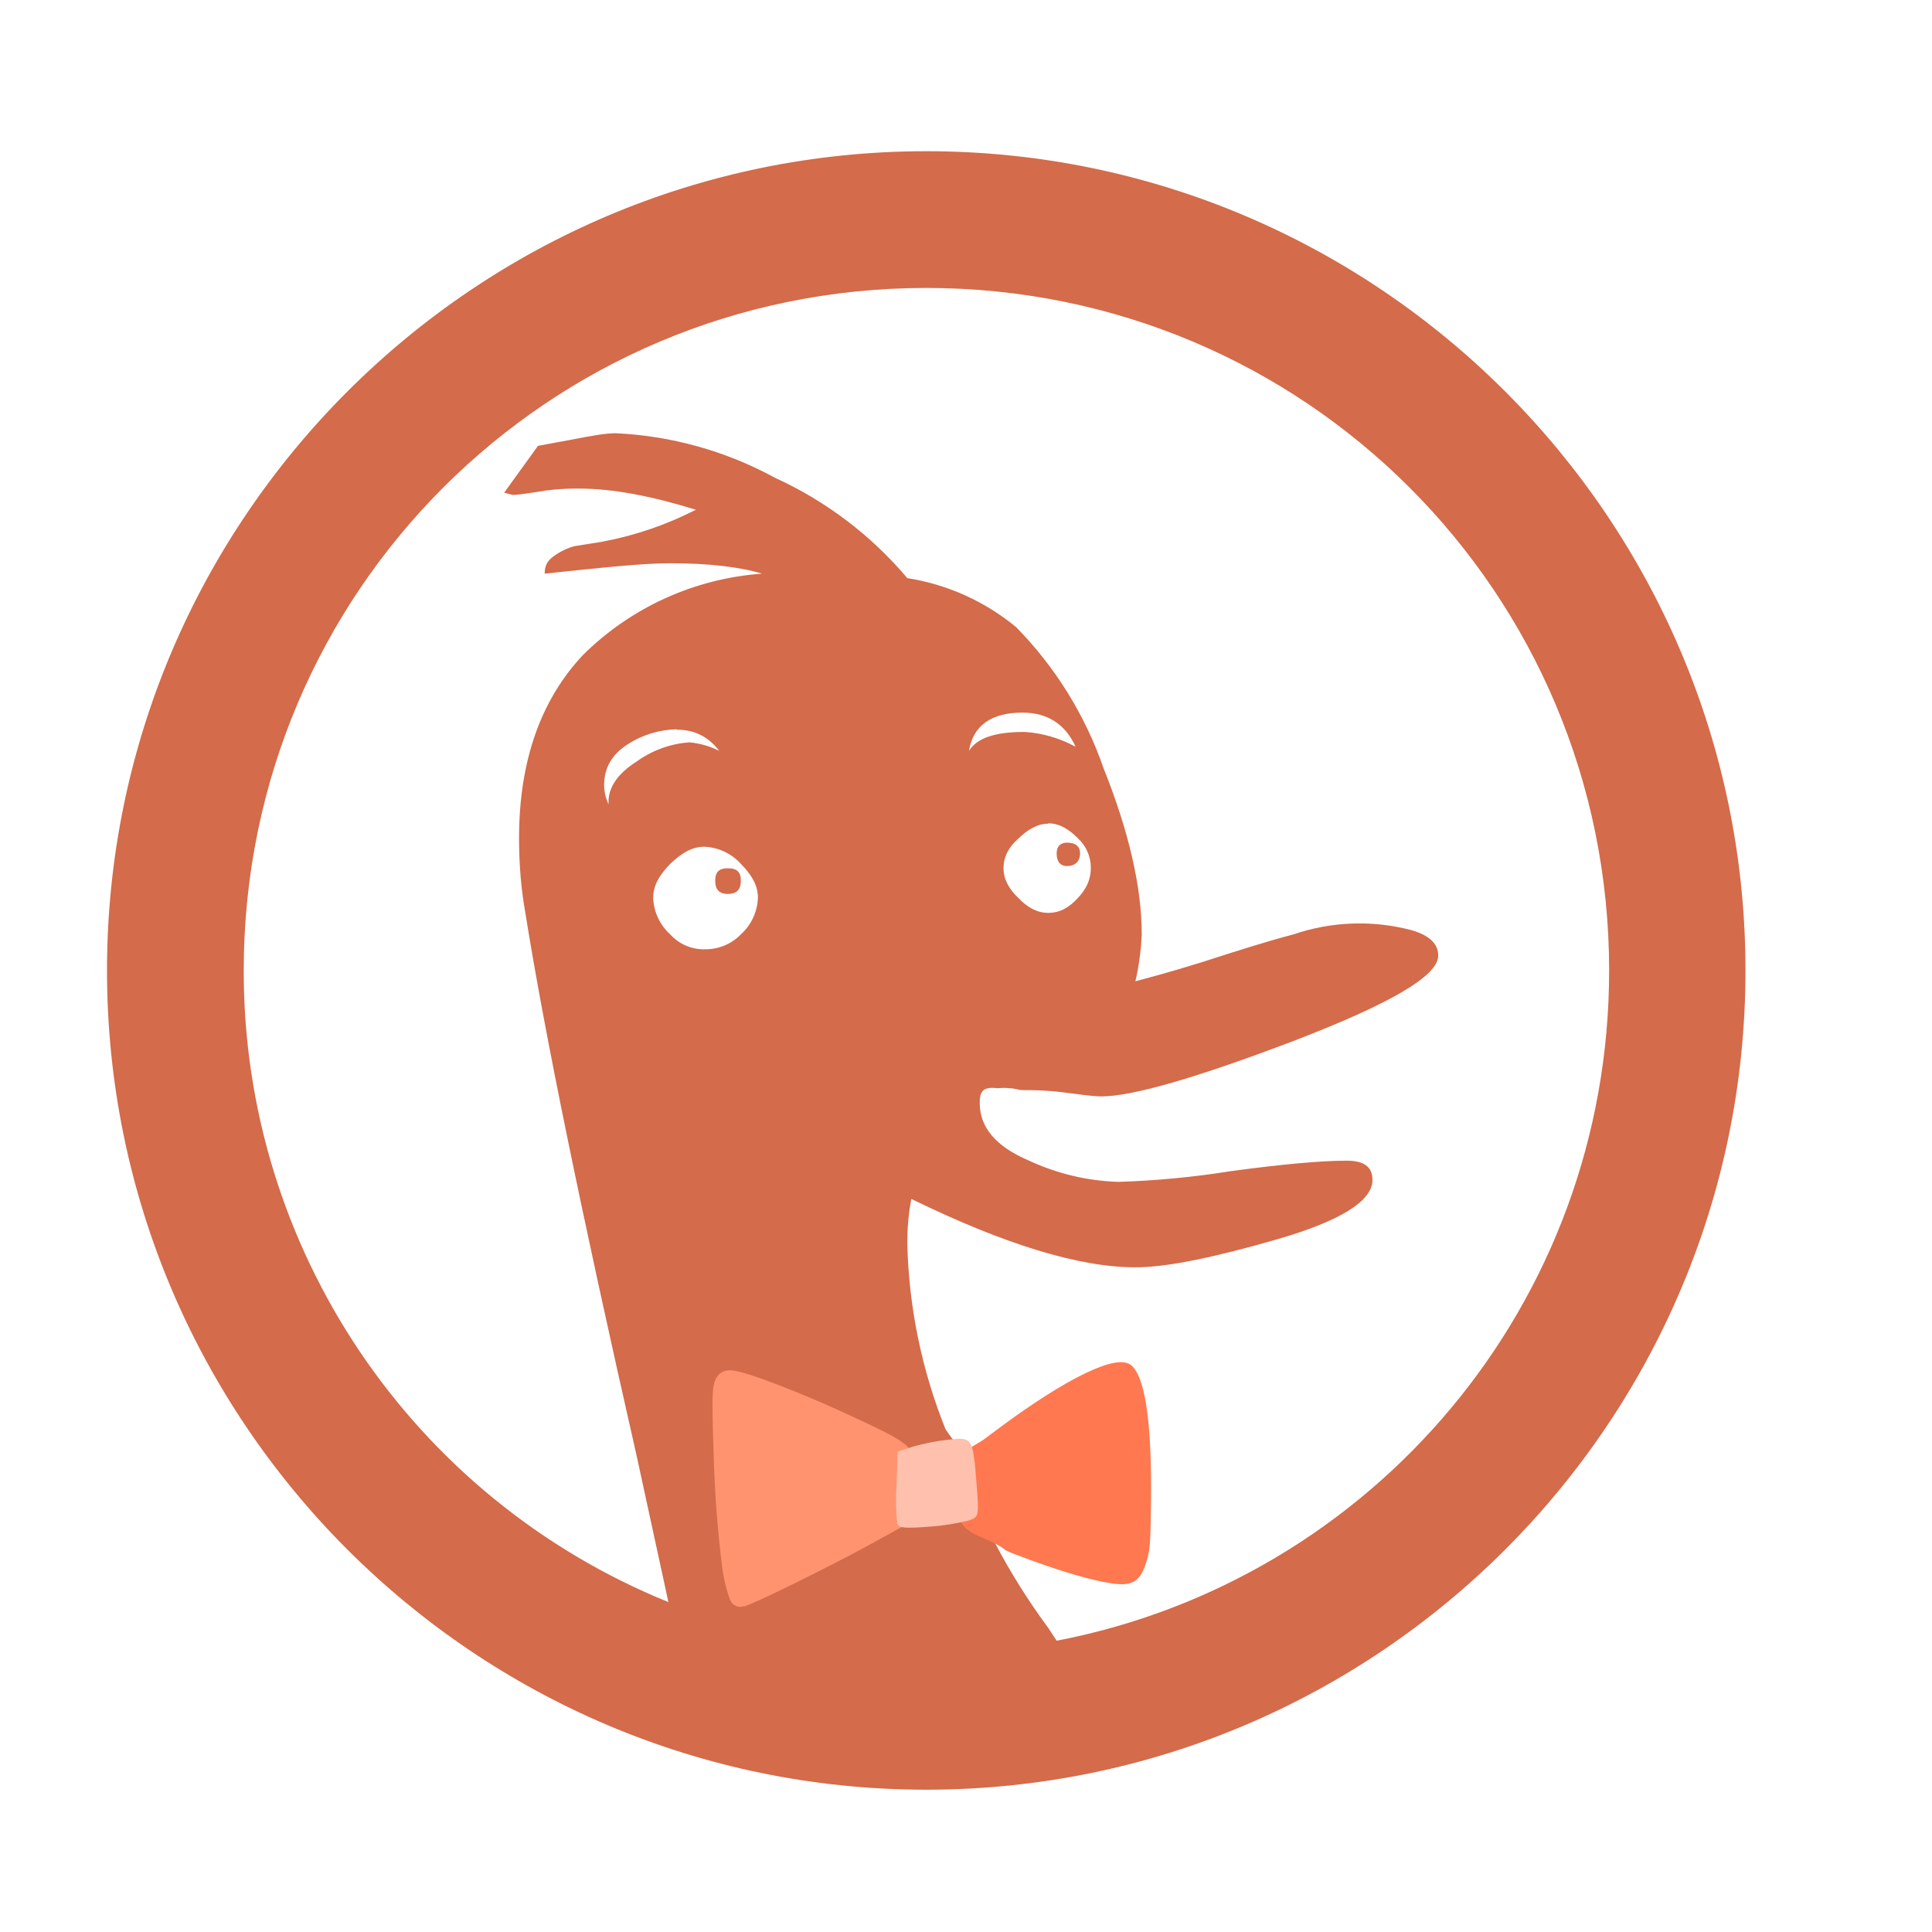
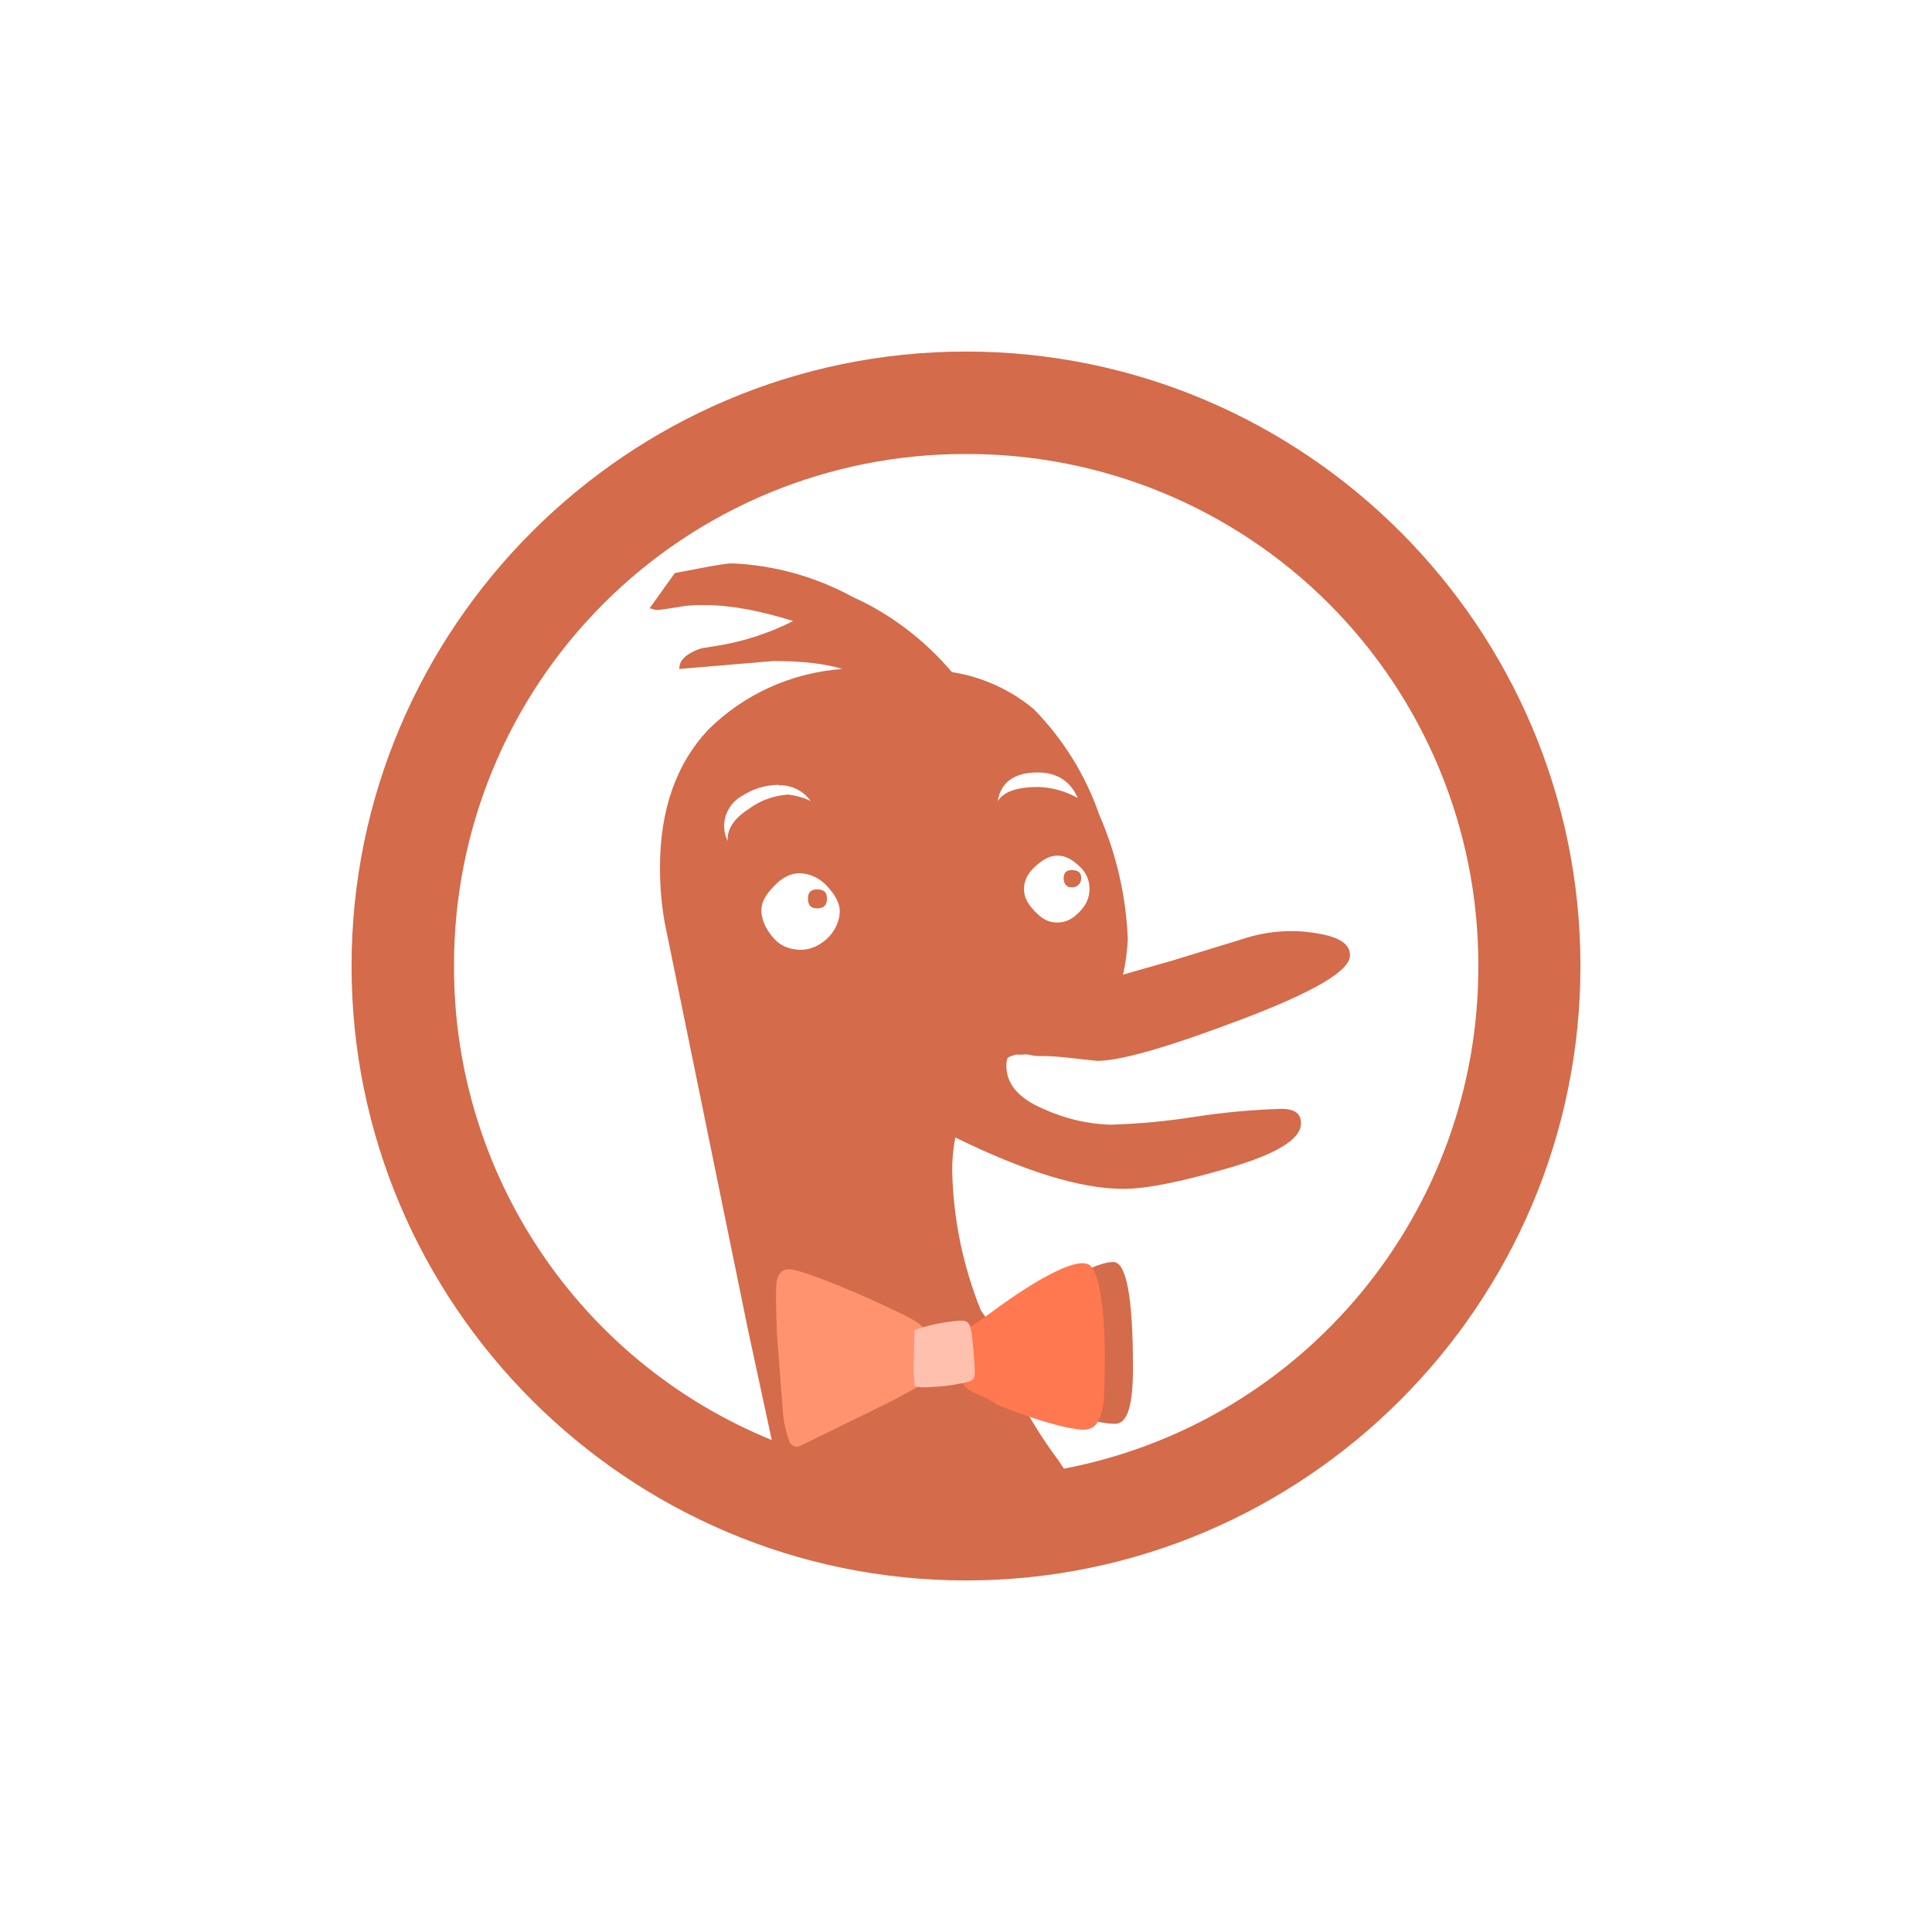
- <svg xmlns="http://www.w3.org/2000/svg" viewBox="0 0 5.2 5.2" width="52" height="52">
-   <path d="M2.595.452C1.38.452.39 1.442.39 2.657c0 1.216.99 2.205 2.205 2.205 1.216 0 2.205-.989 2.205-2.205C4.8 1.442 3.811.452 2.595.452zm0 .368c1.018 0 1.838.82 1.838 1.837 0 .898-.638 1.641-1.487 1.804l-.023-.035a1.75 1.75 0 0 1-.144-.23c.174.07.29.104.35.104.044 0 .064-.066.064-.201 0-.253-.023-.38-.07-.38-.067 0-.194.075-.39.225-.06-.01-.061-.016-.086-.052a1.431 1.431 0 0 1-.103-.5c0-.04.003-.08.011-.12.25.122.451.184.603.184.084 0 .21-.026.38-.075s.258-.103.258-.16c0-.036-.023-.052-.07-.052-.07 0-.177.01-.31.028a2.392 2.392 0 0 1-.304.029.615.615 0 0 1-.24-.057c-.09-.038-.133-.09-.133-.155 0-.014.001-.023.006-.03a.023.023 0 0 1 .017-.01.063.063 0 0 1 .023 0c.008 0 .02-.002.034 0 .014 0 .024.005.035.005.024 0 .062 0 .109.006s.082.011.103.011c.084 0 .256-.05.517-.149.26-.1.39-.175.39-.23 0-.032-.024-.055-.074-.069a.55.55 0 0 0-.316.012c-.076.02-.157.046-.247.075-.09.028-.148.043-.178.051a.69.69 0 0 0 .017-.126c0-.128-.035-.278-.103-.448a1.017 1.017 0 0 0-.235-.379.608.608 0 0 0-.293-.132 1.021 1.021 0 0 0-.356-.27.991.991 0 0 0-.43-.12c-.025 0-.065.007-.116.017l-.092.017-.091.126.022.006c.02 0 .053-.006.092-.012.04-.005.067-.005.086-.005.093 0 .196.02.316.057a.93.93 0 0 1-.252.086l-.075.012a.172.172 0 0 0-.057.028c-.018.013-.023.028-.023.046.152-.016.262-.028.338-.028.104 0 .188.01.247.028a.762.762 0 0 0-.482.219c-.113.12-.172.285-.172.493 0 .074.006.139.017.201.052.326.152.812.299 1.459l.086.396a1.832 1.832 0 0 1-1.143-1.7C.758 1.64 1.578.82 2.595.82zm.259 1.143c.068 0 .116.032.143.092a.329.329 0 0 0-.137-.04c-.08 0-.128.016-.15.051.011-.068.06-.103.144-.103zm-.93.046c.051 0 .087.022.114.057a.228.228 0 0 0-.08-.023.276.276 0 0 0-.143.052c-.052.033-.078.072-.075.115a.122.122 0 0 1-.012-.052c0-.046.021-.083.064-.11a.25.25 0 0 1 .132-.04zm.999.252c.032 0 .057.017.08.04a.108.108 0 0 1 .035.08c0 .031-.012.057-.035.081-.023.025-.047.04-.08.04-.03 0-.056-.015-.08-.04-.025-.024-.04-.05-.04-.08 0-.032.015-.058.04-.08.024-.023.05-.04.08-.04zm.051.052c-.018 0-.028.01-.028.029 0 .021.009.034.028.034.022 0 .035-.013.035-.034 0-.02-.013-.029-.035-.029zm-.976.011a.14.14 0 0 1 .098.046c.029.03.046.057.046.092a.14.14 0 0 1-.046.098.133.133 0 0 1-.098.04.121.121 0 0 1-.092-.04.14.14 0 0 1-.046-.098c0-.035.018-.063.046-.092.03-.028.057-.046.092-.046zm.063.058c-.024 0-.034.01-.034.034 0 .022.01.035.034.035.025 0 .035-.013.035-.035 0-.024-.01-.034-.035-.034z" style="fill:#d46b4a;fill-opacity:1;stroke-width:.184" transform="translate(-.102 -.045)" />
-   <path style="opacity:1;fill:#ff9370;fill-opacity:1;stroke:#ff9370;stroke-width:.06;stroke-linecap:round;stroke-linejoin:round;stroke-miterlimit:4;stroke-dasharray:none;stroke-opacity:1;paint-order:normal" d="M2.075 4.255a3.06 3.06 0 0 1-.022-.289c-.006-.182-.005-.203.013-.203.03 0 .192.062.335.13.11.051.132.066.132.088 0 .014.003.05.007.078l.007.052-.122.067c-.11.06-.317.162-.33.162a.375.375 0 0 1-.02-.085z" transform="translate(-.102 -.045)" />
-   <path style="opacity:1;fill:#ff784f;fill-opacity:1;stroke:#ff784f;stroke-width:.221;stroke-linecap:round;stroke-linejoin:round;stroke-miterlimit:4;stroke-dasharray:none;stroke-opacity:1;paint-order:stroke markers fill" d="M30.812 42.933c-.517-.095-1.15-.283-2.01-.594-.322-.117-.621-.232-.66-.26-.365-.299-.914-.374-1.117-.652-.406-.554-.356-1.01-.198-1.502.099-.31.386-.41.724-.633l.44-.327c1.788-1.328 3.139-1.981 3.433-1.66.336.367.492 1.603.464 3.655-.014 1.004-.024 1.148-.092 1.399-.165.603-.324.696-.984.574z" transform="matrix(.1 0 0 .1 -.102 -.045)" />
-   <path style="opacity:1;fill:#ffc1ad;fill-opacity:1;stroke:#ffc1ad;stroke-width:0;stroke-linecap:round;stroke-linejoin:round;stroke-miterlimit:4;stroke-dasharray:none;stroke-opacity:1;paint-order:normal" d="M2.517 4.146a.577.577 0 0 1-.002-.104l.003-.09.04-.013a.573.573 0 0 1 .096-.019c.067-.007.066-.008.077.125.006.081.005.083-.02.092a.61.61 0 0 1-.106.017c-.067.005-.083.004-.088-.008z" transform="translate(-.102 -.045)" />
+ <svg xmlns="http://www.w3.org/2000/svg" viewBox="0 0 5.6 5.6" width="56" height="56">
+   <path d="M2.8 1.019c-.981 0-1.781.8-1.781 1.781s.8 1.781 1.781 1.781S4.581 3.782 4.581 2.8 3.782 1.019 2.8 1.019zm0 .297A1.48 1.48 0 0 1 4.285 2.8a1.48 1.48 0 0 1-1.201 1.457l-.019-.028c-.044-.059-.082-.121-.116-.186.141.057.234.084.283.084.036 0 .052-.053.052-.162 0-.204-.019-.307-.057-.307-.054 0-.157.061-.315.182-.048-.008-.049-.013-.069-.042-.052-.129-.08-.265-.083-.404a.49.49 0 0 1 .009-.097c.202.099.364.149.487.149.068 0 .17-.021.307-.061s.208-.083.208-.129c0-.029-.019-.042-.057-.042a2.08 2.08 0 0 0-.25.023 1.93 1.93 0 0 1-.246.023c-.067-.002-.133-.018-.194-.046-.073-.031-.107-.073-.107-.125 0-.011.001-.019.005-.024.02-.009.026-.009.032-.008s.016-.002.027 0 .019.004.028.004a.66.66 0 0 1 .088.005l.083.009c.068 0 .207-.04.418-.12s.315-.141.315-.186c0-.026-.019-.044-.06-.056-.084-.022-.173-.018-.255.01l-.199.061-.144.041c.008-.033.012-.067.014-.102a1 1 0 0 0-.083-.362.82.82 0 0 0-.19-.306.49.49 0 0 0-.237-.107c-.079-.093-.177-.168-.288-.218a.8.8 0 0 0-.347-.097c-.02 0-.052.006-.094.014l-.074.014-.073.102.018.005c.016 0 .043-.005.074-.01s.054-.004.069-.004c.075 0 .158.016.255.046a.75.75 0 0 1-.204.069l-.061.01c-.017.005-.032.012-.046.023s-.019.023-.019.037l.273-.023c.084 0 .152.008.199.023-.147.011-.285.073-.389.177-.091.097-.139.23-.139.398 0 .06.005.112.014.162l.241 1.178.069.32A1.48 1.48 0 0 1 1.316 2.8 1.48 1.48 0 0 1 2.8 1.316zm.209.923c.055 0 .094.026.115.074-.034-.019-.072-.03-.111-.032-.065 0-.103.013-.121.041.009-.055.048-.083.116-.083zm-.751.037a.11.11 0 0 1 .092.046c-.02-.01-.042-.016-.065-.019-.042.003-.082.017-.115.042-.042.027-.063.058-.061.093-.006-.013-.01-.027-.01-.042a.1.1 0 0 1 .052-.089c.032-.021.069-.032.107-.032zm.807.204c.026 0 .046.014.065.032s.028.04.028.065-.01.046-.028.065-.038.032-.065.032S3.02 2.663 3 2.642s-.032-.04-.032-.065.012-.047.032-.065.04-.032.065-.032zm.041.042c-.015 0-.023.008-.023.023s.007.027.023.027.028-.01.028-.027-.01-.023-.028-.023zm-.788.009c.03.001.059.015.079.037s.037.046.037.074-.015.059-.037.079-.049.033-.079.032-.055-.011-.074-.032-.036-.049-.037-.079.015-.051.037-.074.046-.037.074-.037zm.051.047c-.019 0-.027.008-.027.027s.008.028.027.028.028-.01.028-.028-.008-.027-.028-.027z" fill="#d46b4a" />
+   <g stroke-linejoin="round">
+     <path d="M2.294 4.1l-.018-.233c-.005-.147-.004-.164.01-.164.024 0 .155.05.271.105.089.041.107.053.107.071 0 .011.002.04.006.063l.006.042-.099.054-.267.131c-.008-.022-.013-.045-.016-.069z" fill="#ff9370" stroke="#ff9370" paint-order="normal" stroke-width=".048" />
+     <path d="M3.106 4.131c-.042-.008-.093-.023-.162-.048l-.053-.021c-.029-.024-.074-.03-.09-.053-.033-.045-.029-.082-.016-.121.008-.025.031-.033.058-.051l.036-.026c.144-.107.254-.16.277-.134s.04.129.037.295c-.001.081-.002.093-.007.113-.013.049-.026.056-.079.046z" fill="#ff784f" stroke="#ff784f" paint-order="stroke markers fill" stroke-width=".018" />
+   </g>
+   <path d="M2.651 4.012c-.003-.028-.004-.056-.002-.084l.002-.073.032-.01c.025-.007.051-.012.078-.015.054-.006.053-.006.062.101.005.065.004.067-.016.074-.028.007-.057.012-.086.014-.054.004-.067.003-.071-.006z" fill="#ffc1ad" paint-order="normal" />
</svg>
